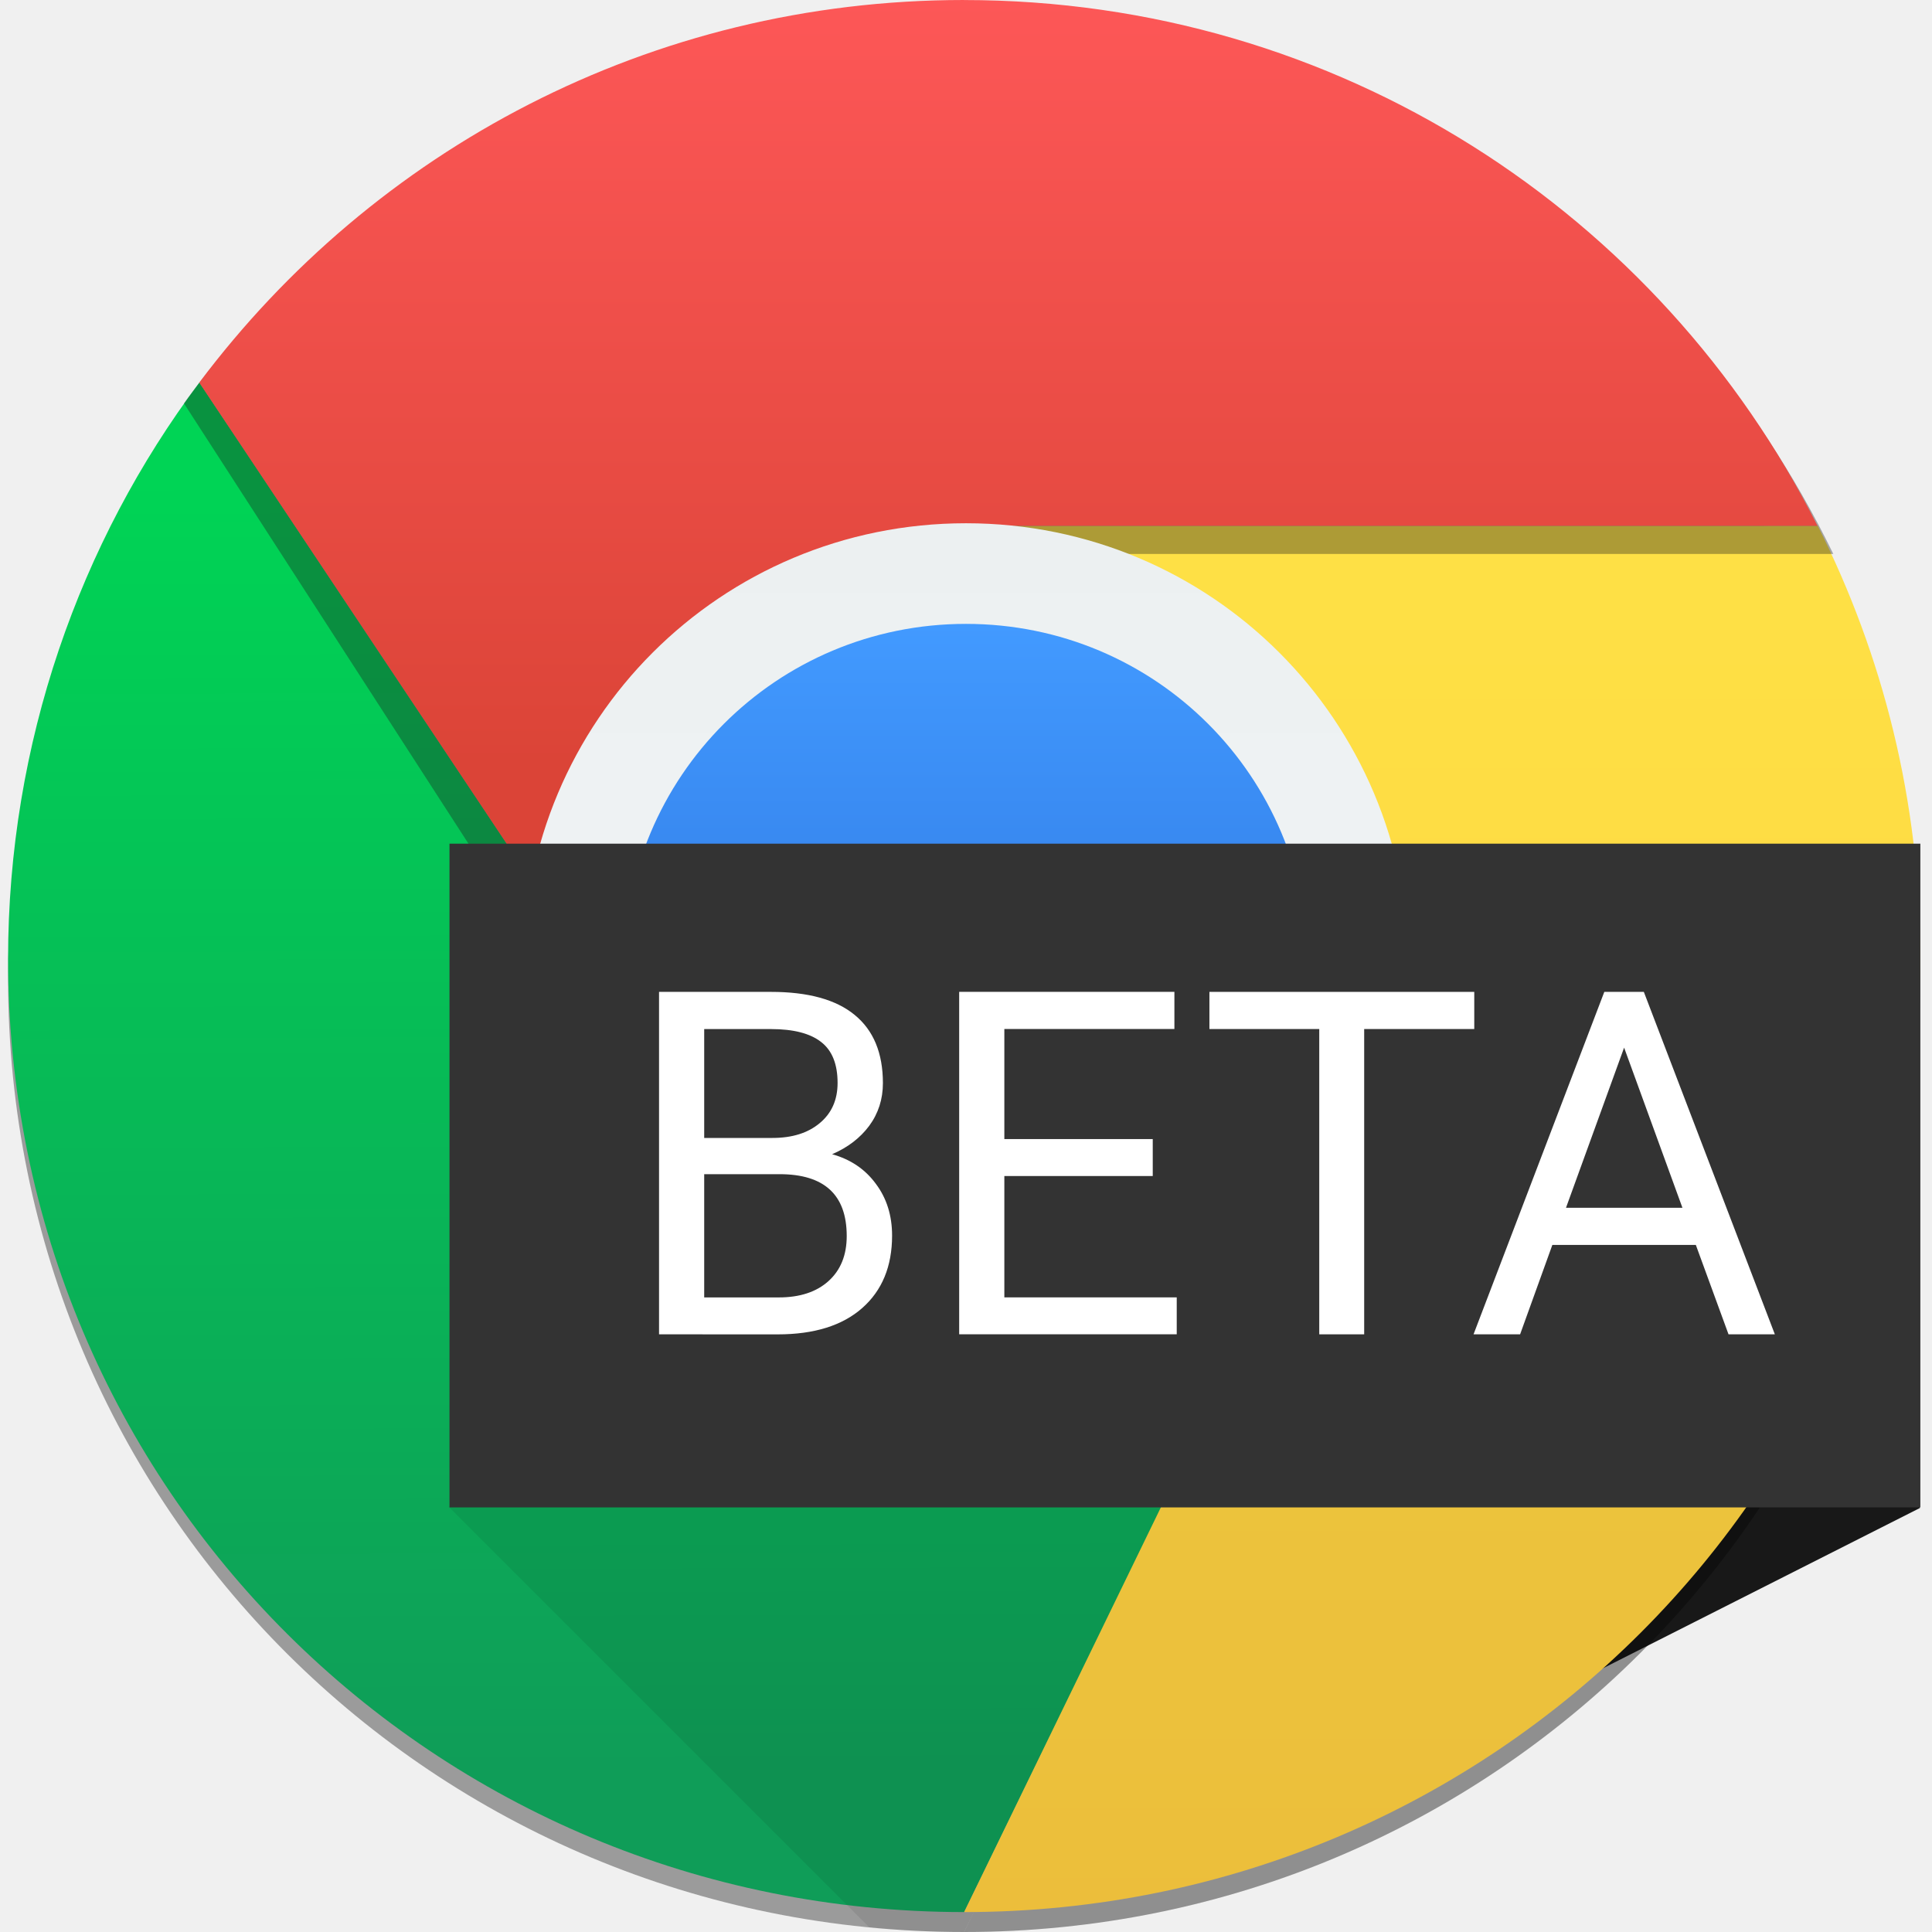
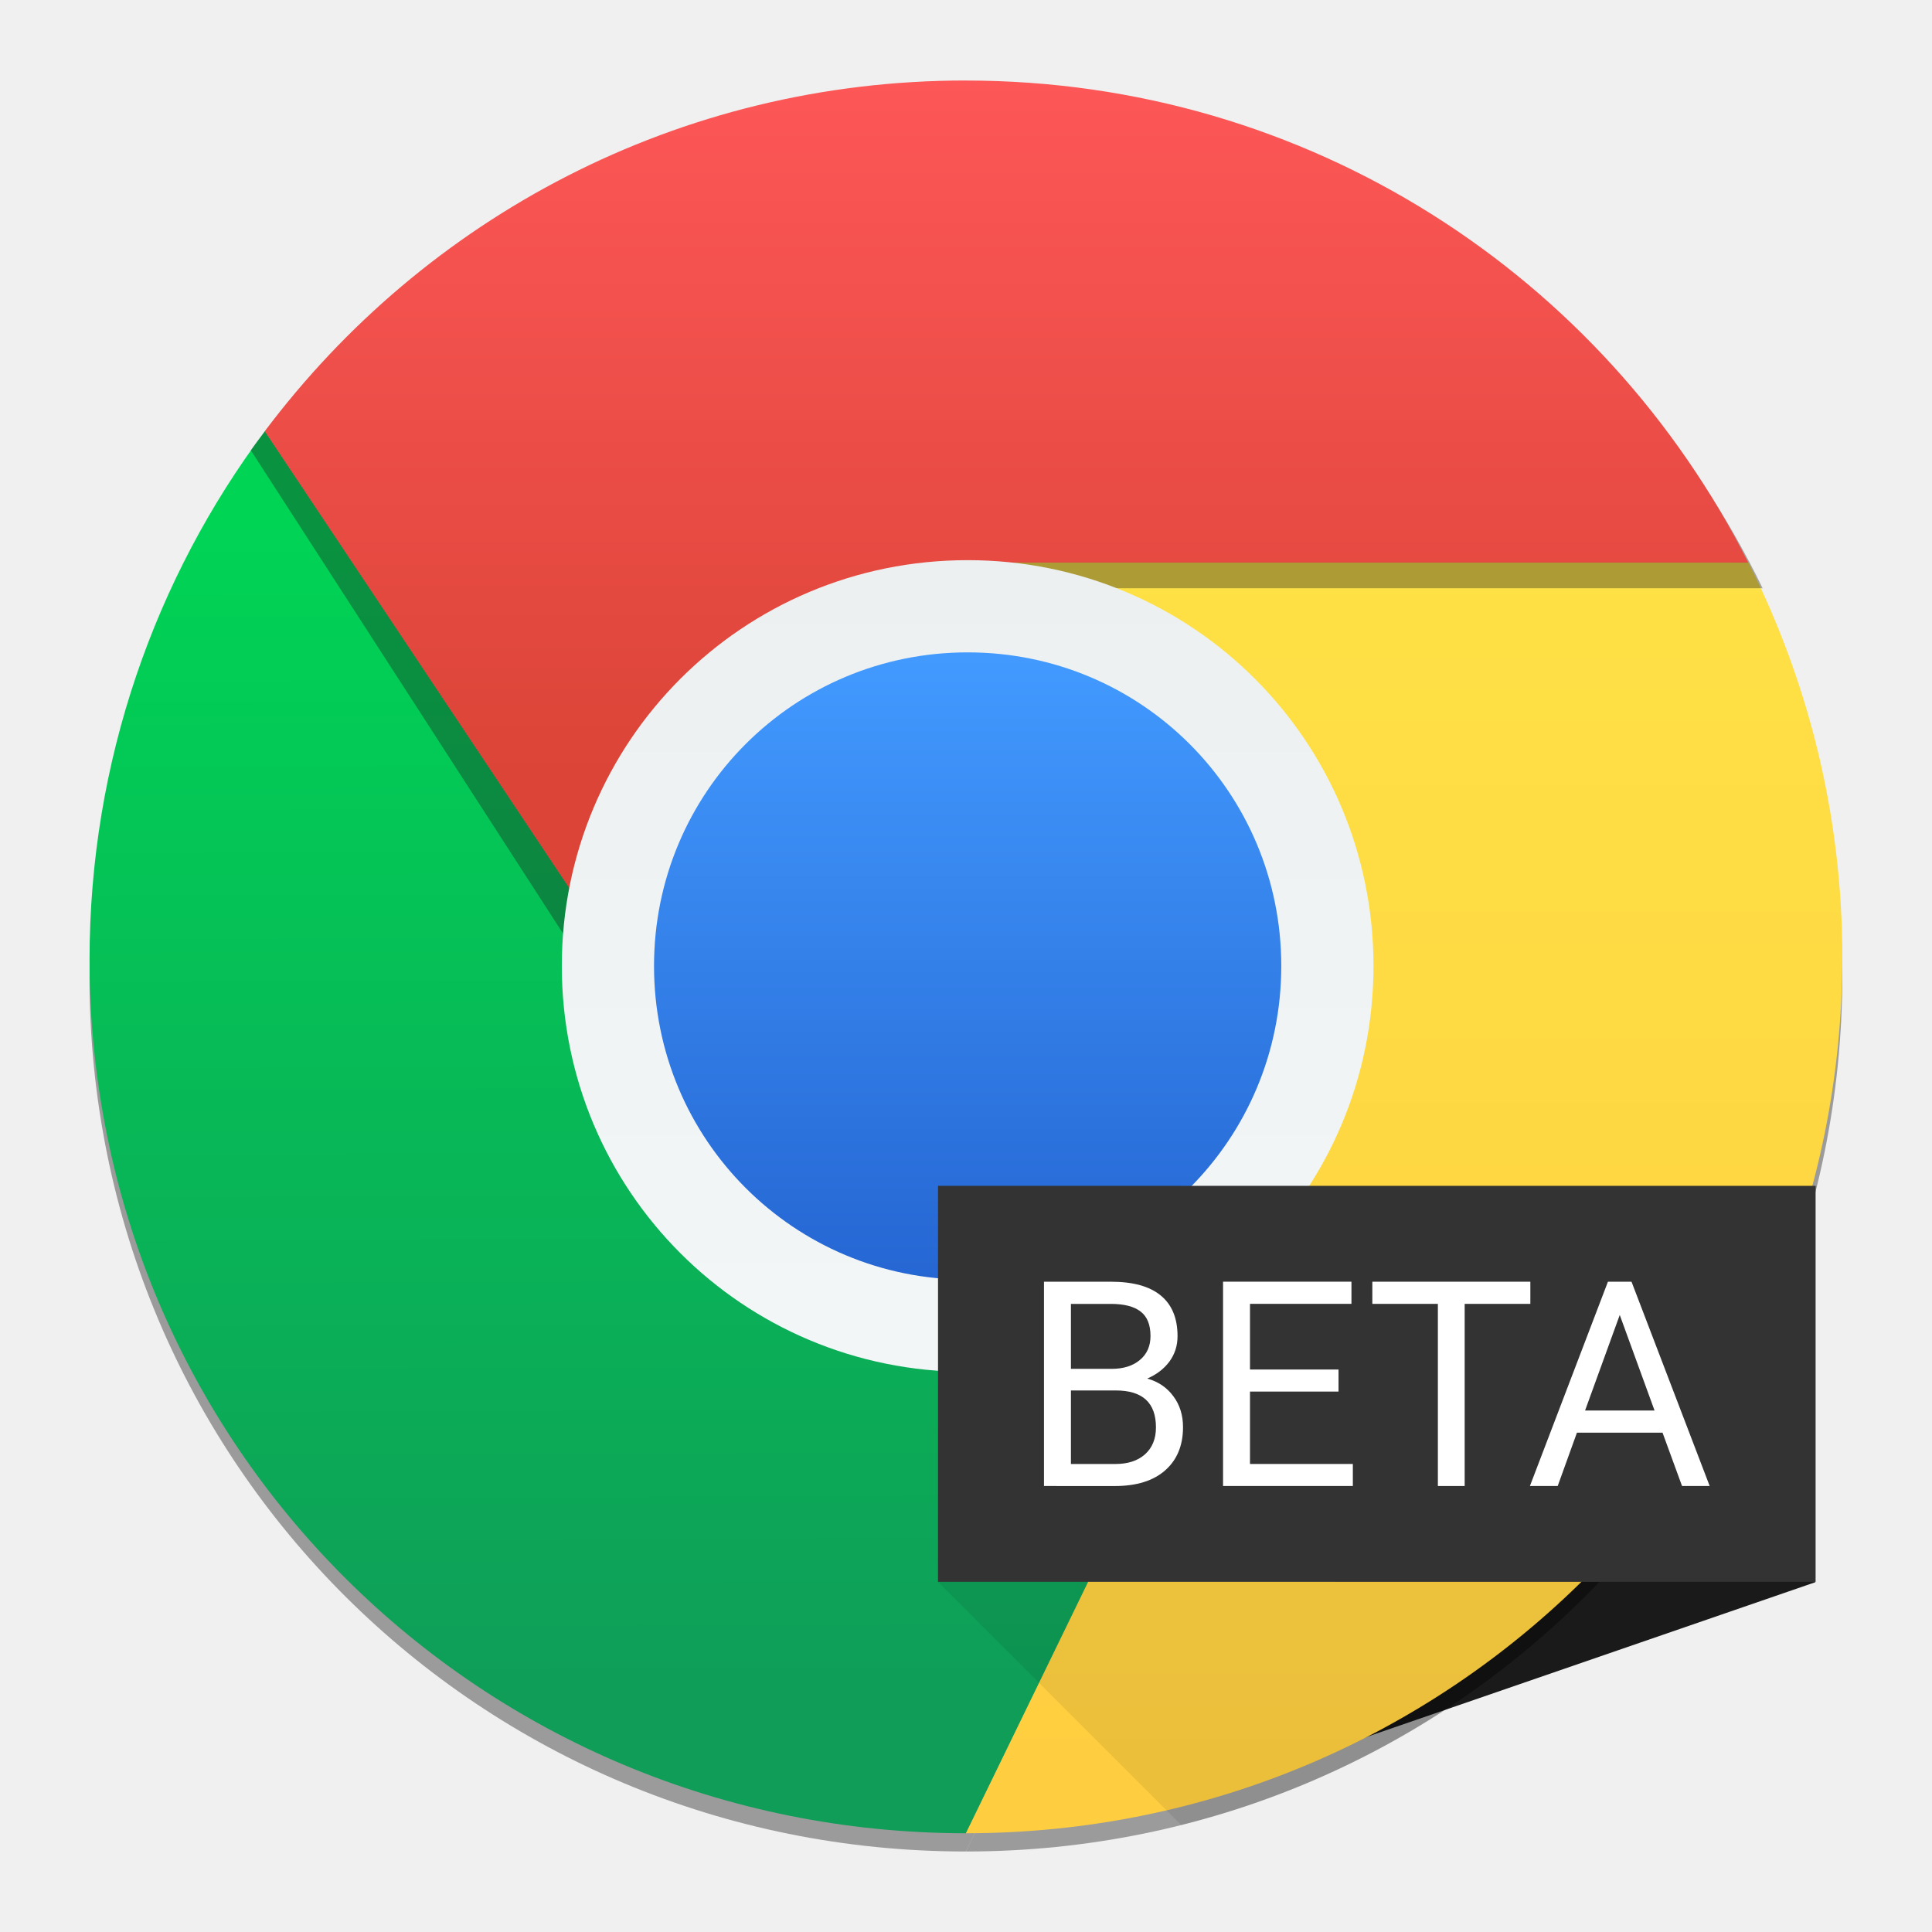
<svg xmlns="http://www.w3.org/2000/svg" height="48" width="48">
  <linearGradient id="a" gradientUnits="userSpaceOnUse" x1="422.776" x2="422.776" y1="547.303" y2="512.862">
    <stop offset="0" stop-color="#ffcd40" />
    <stop offset="1" stop-color="#fee145" />
  </linearGradient>
  <linearGradient id="b" gradientUnits="userSpaceOnUse" x1="394.371" x2="394.272" y1="543.737" y2="511.674">
    <stop offset="0" stop-color="#0f9d58" />
    <stop offset="1" stop-color="#00d455" />
  </linearGradient>
  <linearGradient id="c" gradientUnits="userSpaceOnUse" x1="407.336" x2="407.336" y1="518.8" y2="499.798">
    <stop offset="0" stop-color="#db4437" />
    <stop offset="1" stop-color="#fd5757" />
  </linearGradient>
-   <linearGradient id="d" gradientUnits="userSpaceOnUse" x1="408.571" x2="408.571" y1="532.298" y2="515.298">
+   <linearGradient id="d" gradientUnits="userSpaceOnUse" x1="24.041" x2="24.041" y1="31.792" y2="16.208">
    <stop offset="0" stop-color="#2566d3" />
    <stop offset="1" stop-color="#429aff" />
  </linearGradient>
-   <linearGradient id="e" gradientUnits="userSpaceOnUse" x1="409.652" x2="409.652" y1="546.115" y2="499.857">
+   <linearGradient id="e" gradientUnits="userSpaceOnUse" x1="25.032" x2="25.032" y1="44.458" y2="2.054">
    <stop offset="0" stop-color="#79a8ca" />
    <stop offset="1" stop-color="#9ecbda" />
  </linearGradient>
-   <linearGradient id="f" gradientUnits="userSpaceOnUse" x1="408.571" x2="408.571" y1="533.576" y2="512.798">
+   <linearGradient id="f" gradientUnits="userSpaceOnUse" x1="24.041" x2="24.041" y1="32.963" y2="13.917">
    <stop offset="0" stop-color="#f2f6f7" />
    <stop offset="1" stop-color="#ecf0f1" />
  </linearGradient>
-   <g transform="translate(-384.5714 -499.798)">
-     <path d="m-143.253-674.529h17.995v16.49h-17.995z" fill="#1a1a1a" transform="matrix(-.8923536 .4513369 -.4513369 -.8923536 0 0)" />
-     <path d="m389.527 509.794c-2.974 3.967-4.755 8.964-4.755 14.326 0 13.159 10.594 23.678 23.753 23.678l8.313-17.028-15.439-3.162z" fill-opacity=".353" fill-rule="evenodd" />
-     <rect fill="url(#e)" height="45.13" ry="22.565" width="45.13" x="385.959" y="500.986" />
-     <path d="m409.085 512.505c-.311 0-.561.251-.561.561s.251.561.561.561h20.255c.041 0 .078-.015.116-.023l.276-.742-1.018-.357z" fill="#649cc1" opacity=".8" />
-     <g fill-rule="evenodd">
-       <path d="m389.527 509.299c-2.974 3.967-4.755 8.964-4.755 14.326 0 13.159 10.594 23.678 23.753 23.678l8.313-17.028-15.439-3.162z" fill="url(#b)" />
-       <path d="m409.712 513.357 7.126 17.339-8.313 17.102c13.159 0 23.753-10.594 23.753-23.753 0-3.854-.929-7.476-2.545-10.689z" fill-opacity=".353" />
-       <path d="m409.712 512.862 7.126 17.339-8.313 17.102c13.159 0 23.753-10.594 23.753-23.753 0-3.854-.929-7.476-2.545-10.689z" fill="url(#a)" />
-       <path d="m408.504 499.825c-7.947 0-14.954 3.929-19.363 9.994l12.1 18.725c10.421-.007 12.796-9.049 8.473-14.984h20.405c-3.976-8.154-12.132-13.735-21.616-13.735z" fill="#1a1a1a" fill-opacity=".353" />
-       <path d="m408.519 499.798c-7.797 0-14.672 3.737-18.997 9.506l11.872 17.81 15.439 3.088-7.126-17.339h20.02c-3.901-7.755-11.903-13.064-21.208-13.064z" fill="url(#c)" />
-     </g>
-     <path d="m408.571 512.798c6.094 0 11 4.906 11 11 0 6.094-4.906 11-11 11-6.094 0-11-4.906-11-11 0-6.094 4.906-11 11-11z" fill="url(#f)" />
-     <path d="m408.571 515.298h0c4.709 0 8.5 3.791 8.5 8.5 0 4.709-3.791 8.5-8.5 8.5h-0c-4.709 0-8.5-3.791-8.5-8.5 0-4.709 3.791-8.5 8.5-8.5z" fill="url(#d)" />
-     <path d="m47.688 20.961v16.469h-36.545l10.455 10.455c.775.075 1.56.115 2.355.115 6.661 0 12.662-2.718 16.967-7.105l6.781-3.43-.008-.014h.018v-16.486l-.004-.004z" fill-opacity=".078" transform="translate(384.5714 499.798)" />
-     <path d="m395.739 520.759h36.543v16.49h-36.543z" fill="#333" />
-     <g fill="#fff">
-       <path d="m400.945 532.949v-8.508h2.781q1.385 0 2.08.573.701.573.701 1.695 0 .596-.339 1.058-.339.456-.923.707.69.193 1.087.736.403.538.403 1.286 0 1.145-.742 1.8-.742.654-2.098.654zm1.122-3.979v3.062h1.852q.783 0 1.233-.403.456-.409.456-1.122 0-1.537-1.671-1.537zm0-.9h1.695q.736 0 1.175-.368.444-.368.444-.999 0-.701-.409-1.017-.409-.321-1.245-.321h-1.66z" />
-       <path d="m413.211 529.016h-3.687v3.015h4.283v.917h-5.405v-8.508h5.347v.923h-4.225v2.735h3.687z" />
-       <path d="m421.199 525.364h-2.735v7.585h-1.116v-7.585h-2.729v-.923h6.58z" />
-       <path d="m426.704 530.728h-3.565l-.801 2.221h-1.157l3.249-8.508h.982l3.255 8.508h-1.151zm-3.226-.923h2.893l-1.449-3.979z" />
-     </g>
+   <path d="m45.103 39.309-14.052 4.846-6.513-8.779 14.052-4.846z" fill="#1a1a1a" stroke-width=".976" />
+   <g stroke-width=".917">
+     <path d="m6.583 11.163c-2.727 3.636-4.359 8.217-4.359 13.132 0 12.062 9.711 21.705 21.773 21.705l7.621-15.609-14.153-2.899z" fill-opacity=".353" fill-rule="evenodd" />
+     <rect fill="url(#e)" height="41.369" ry="20.685" width="41.369" x="3.313" y="3.089" />
+     <path d="m24.512 13.648c-.285 0-.515.23-.515.515s.23.515.515.515h18.567c.037 0 .071-.014.106-.021l.253-.68-.933-.327z" fill="#649cc1" opacity=".8" />
+   </g>
+   <g fill-rule="evenodd" transform="matrix(.9166667 0 0 .9166667 -350.4829 -456.1482)">
+     <path d="m389.527 509.299c-2.974 3.967-4.755 8.964-4.755 14.326 0 13.159 10.594 23.678 23.753 23.678l8.313-17.028-15.439-3.162z" fill="url(#b)" />
+     <path d="m409.712 513.357 7.126 17.339-8.313 17.102c13.159 0 23.753-10.594 23.753-23.753 0-3.854-.929-7.476-2.545-10.689z" fill-opacity=".353" />
+     <path d="m409.712 512.862 7.126 17.339-8.313 17.102c13.159 0 23.753-10.594 23.753-23.753 0-3.854-.929-7.476-2.545-10.689z" fill="url(#a)" />
+     <path d="m408.504 499.825c-7.947 0-14.954 3.929-19.363 9.994l12.1 18.725c10.421-.007 12.796-9.049 8.473-14.984h20.405c-3.976-8.154-12.132-13.735-21.616-13.735z" fill="#1a1a1a" fill-opacity=".353" />
+     <path d="m408.519 499.798c-7.797 0-14.672 3.737-18.997 9.506l11.872 17.81 15.439 3.088-7.126-17.339h20.02c-3.901-7.755-11.903-13.064-21.208-13.064z" fill="url(#c)" />
+   </g>
+   <path d="m24.041 13.917c5.586 0 10.083 4.497 10.083 10.083 0 5.586-4.497 10.083-10.083 10.083-5.586 0-10.083-4.497-10.083-10.083 0-5.586 4.497-10.083 10.083-10.083z" fill="url(#f)" stroke-width=".917" />
+   <path d="m24.041 16.208h0c4.317 0 7.792 3.475 7.792 7.792 0 4.317-3.475 7.792-7.792 7.792h-0c-4.317 0-7.792-3.475-7.792-7.792 0-4.317 3.475-7.792 7.792-7.792z" fill="url(#d)" stroke-width=".917" />
+   <path d="m23.305 29.463 9.84 9.838h-9.84l6.041 6.041c7.778-1.951 13.867-8.065 15.787-15.855l-.023-.023h-15.531l1.836.367.029.072-2.145-.439z" fill-opacity=".078" />
+   <path d="m23.305 29.462h21.803v9.838h-21.803z" fill="#333" />
+   <g fill="#fff" transform="matrix(.5966065 0 0 .5966065 -213.269 -281.0413)">
+     <path d="m400.945 532.949v-8.508h2.781q1.385 0 2.08.573.701.573.701 1.695 0 .596-.339 1.058-.339.456-.923.707.69.193 1.087.736.403.538.403 1.286 0 1.145-.742 1.8-.742.654-2.098.654zm1.122-3.979v3.062h1.852q.783 0 1.233-.403.456-.409.456-1.122 0-1.537-1.671-1.537zm0-.9h1.695q.736 0 1.175-.368.444-.368.444-.999 0-.701-.409-1.017-.409-.321-1.245-.321h-1.66z" />
+     <path d="m413.211 529.016h-3.687v3.015h4.283v.917h-5.405v-8.508h5.347v.923h-4.225v2.735h3.687z" />
+     <path d="m421.199 525.364h-2.735v7.585h-1.116v-7.585h-2.729v-.923h6.58z" />
+     <path d="m426.704 530.728h-3.565l-.801 2.221h-1.157l3.249-8.508h.982l3.255 8.508h-1.151zm-3.226-.923h2.893l-1.449-3.979z" />
  </g>
</svg>
